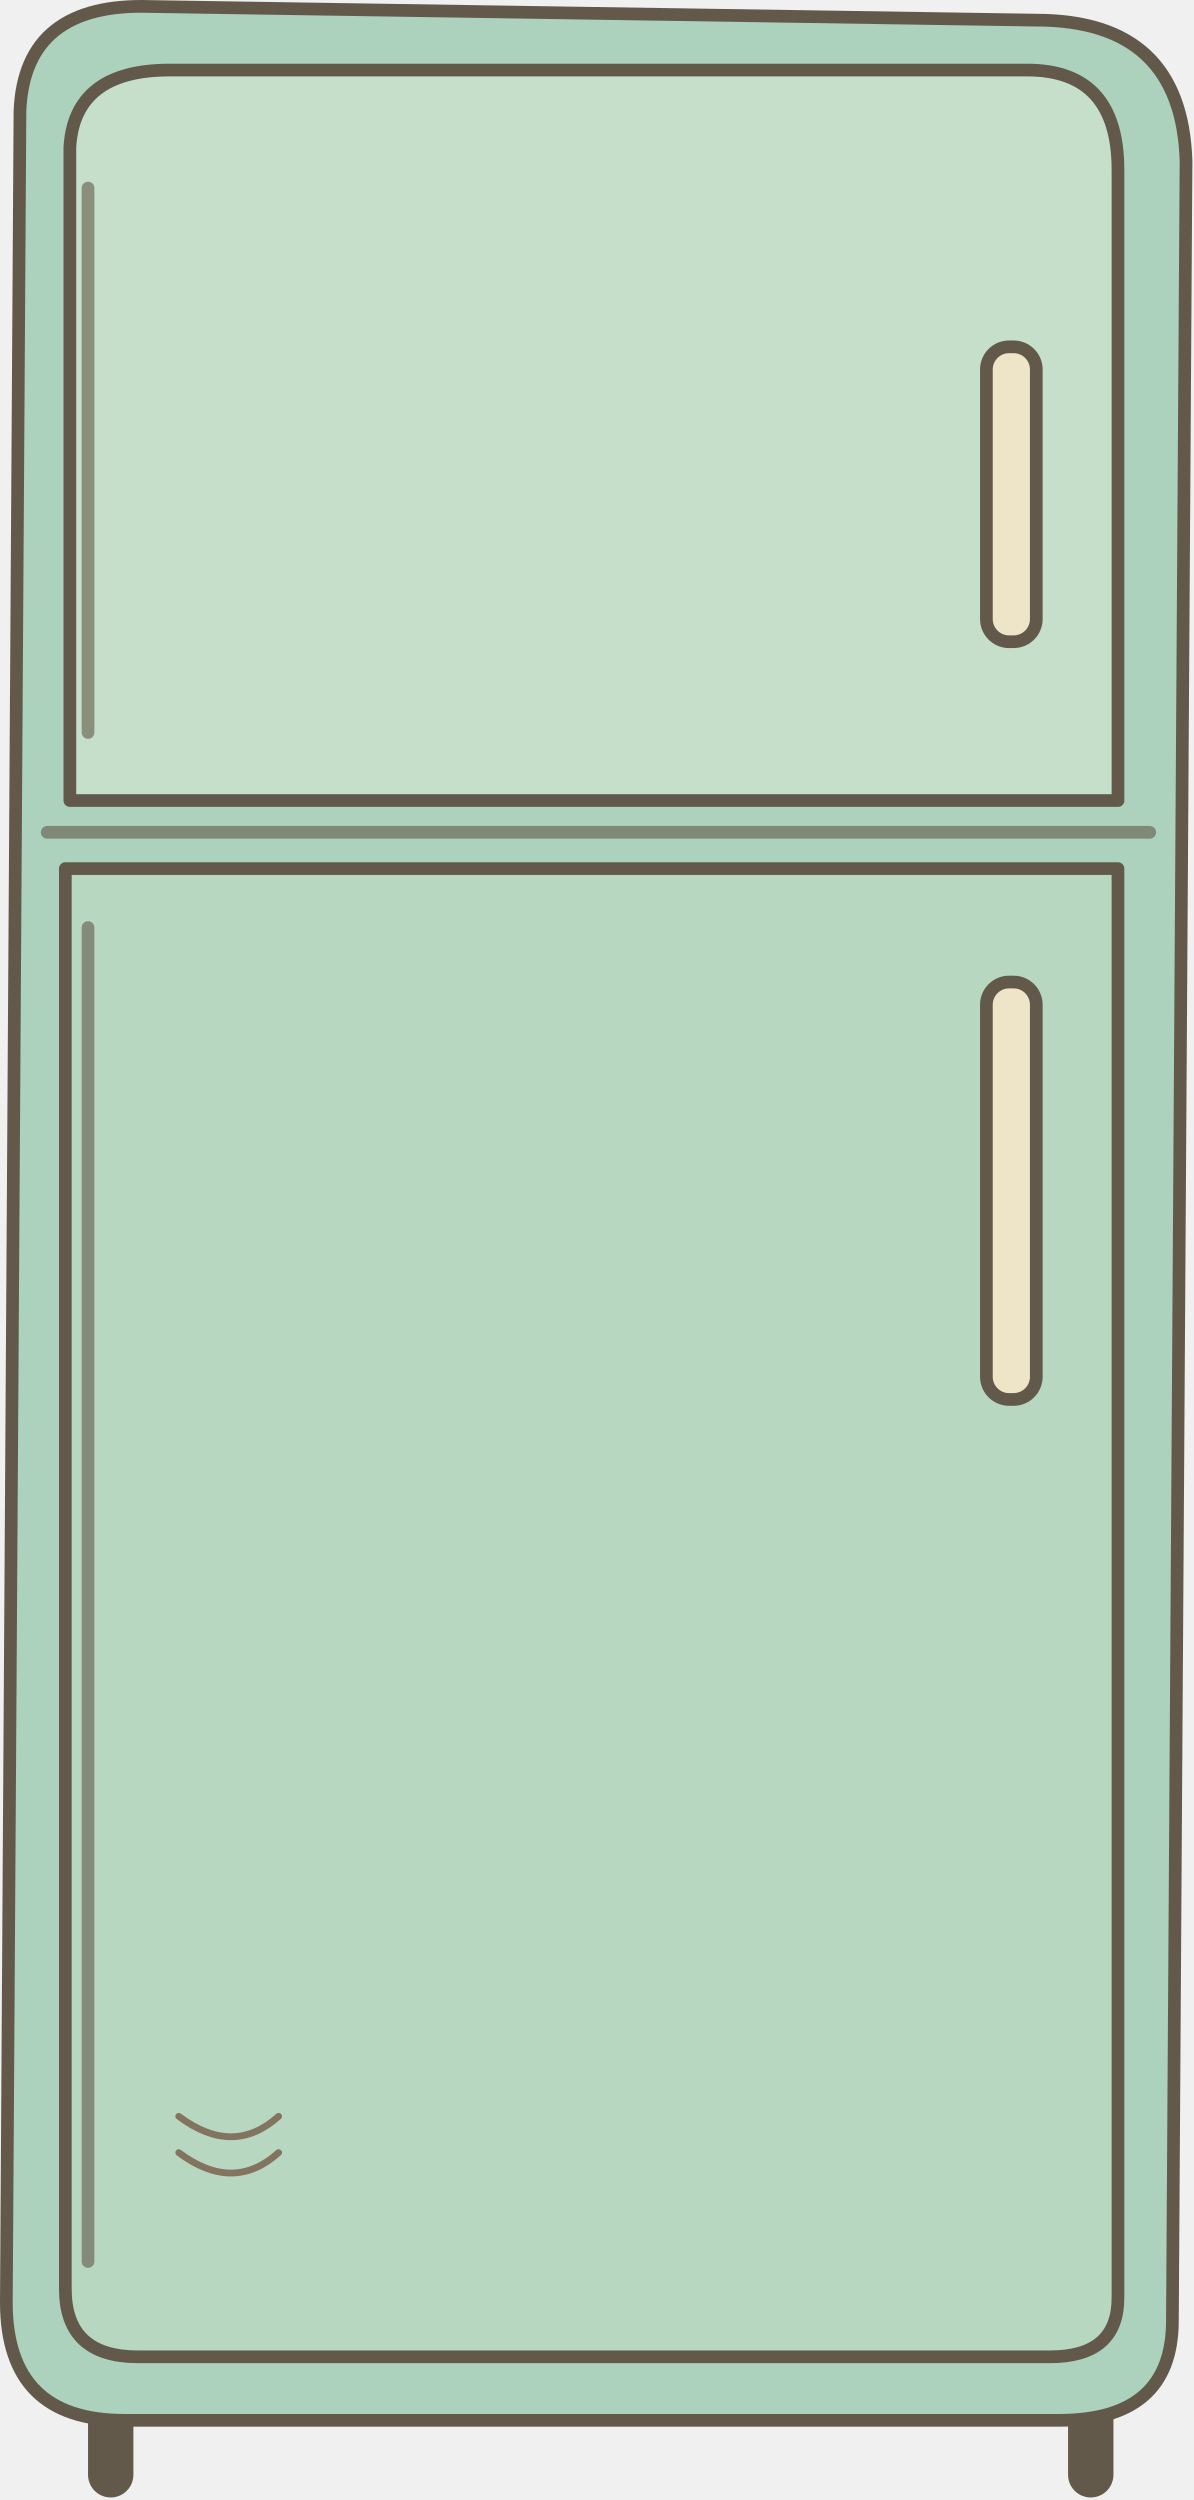
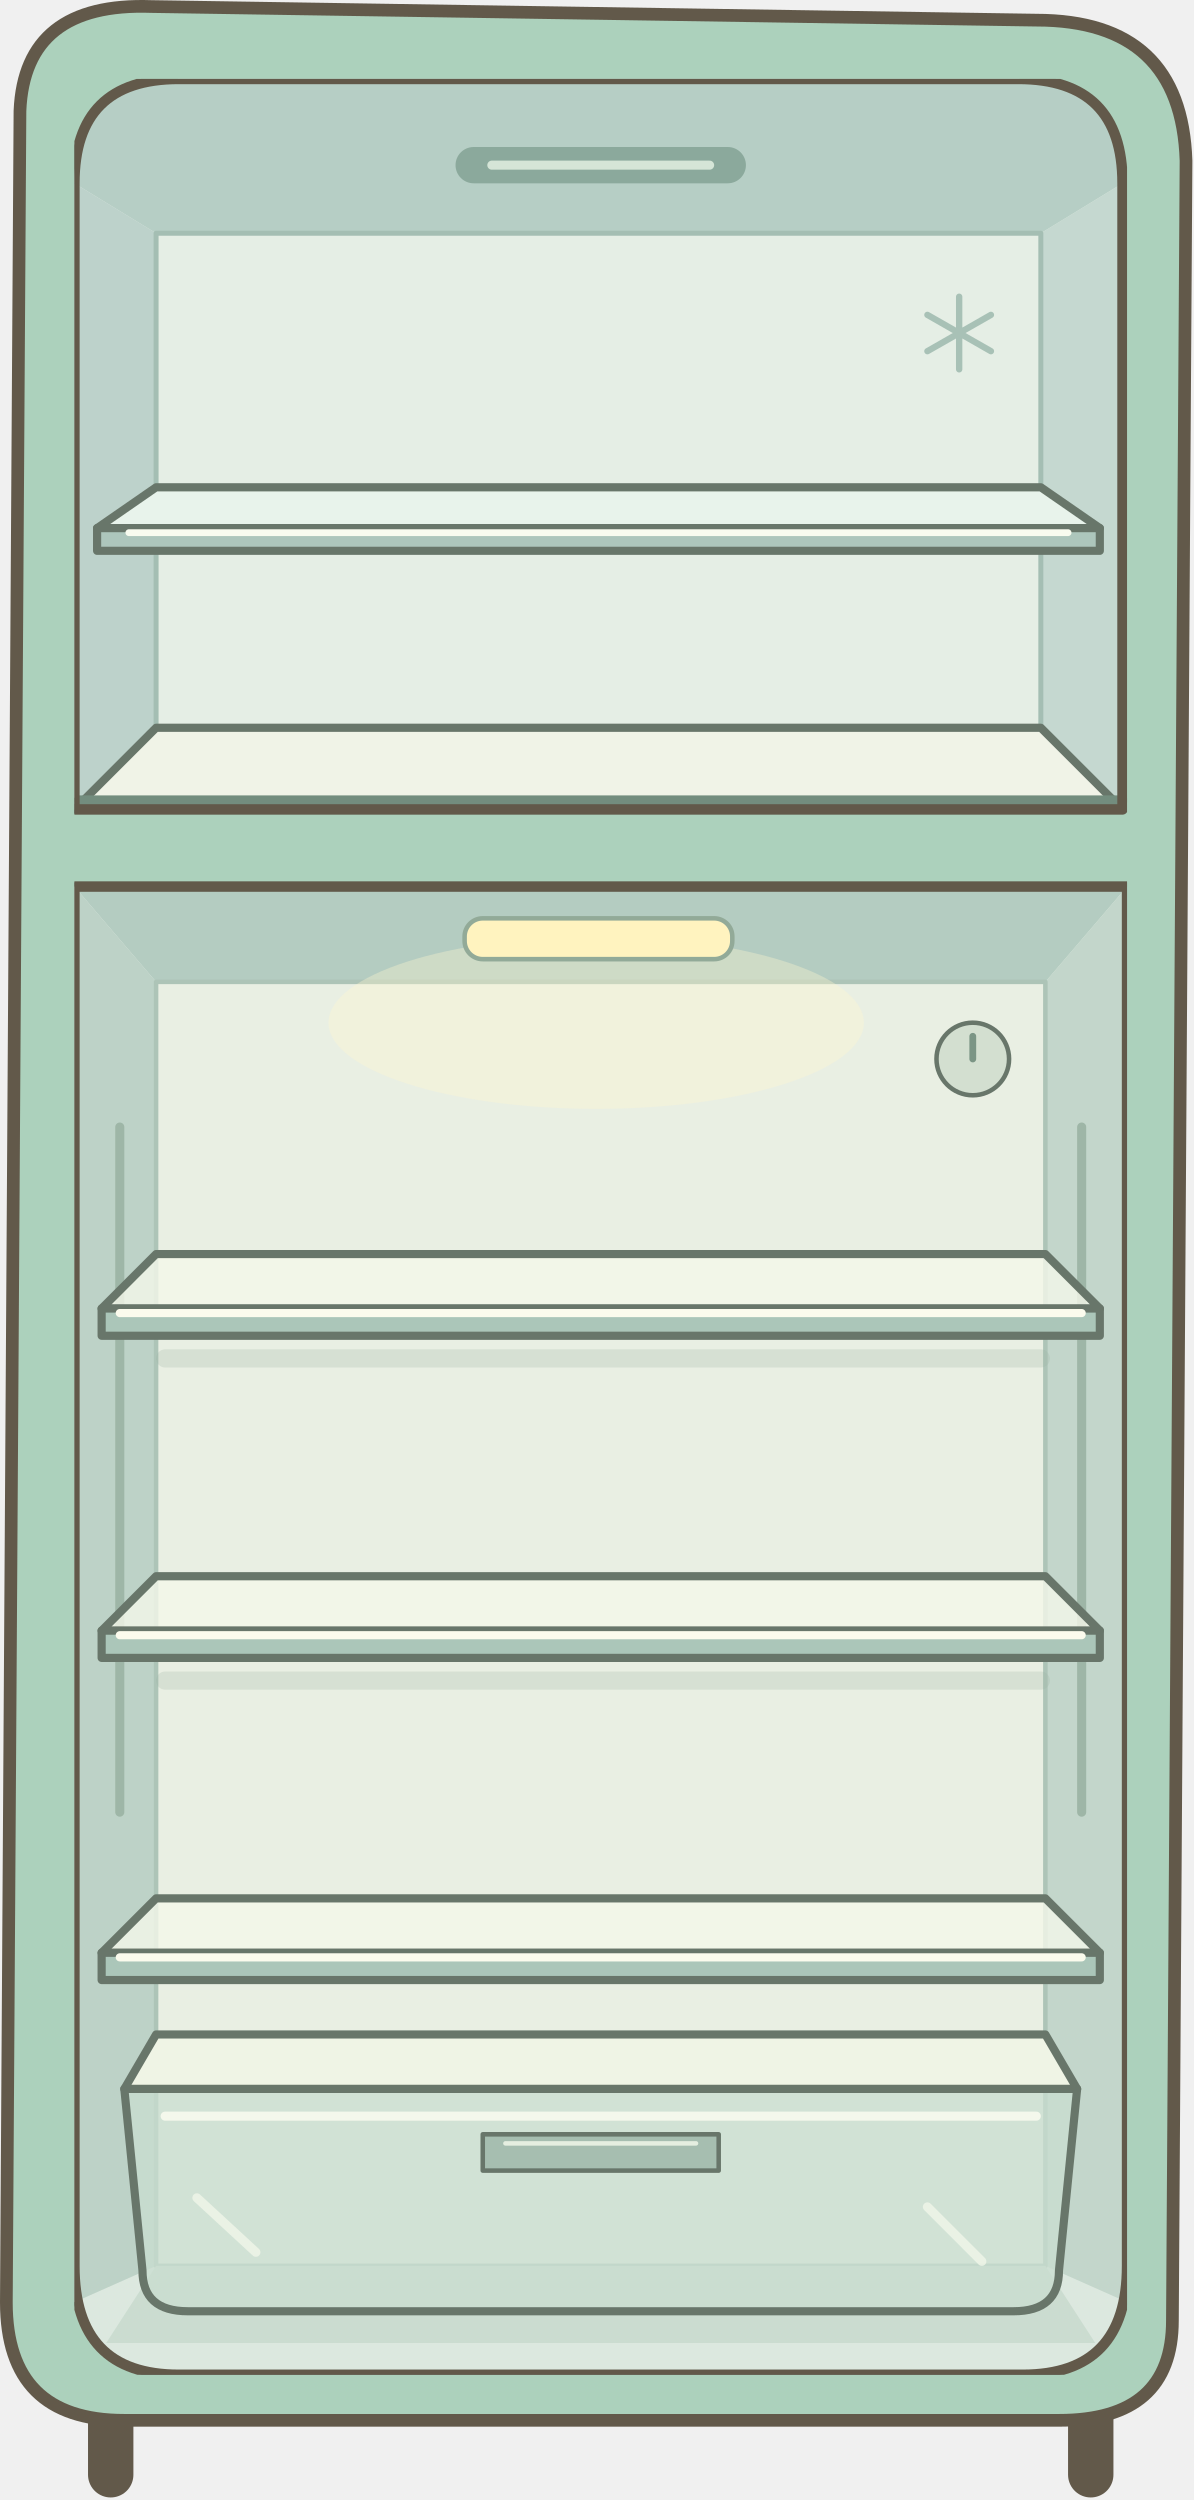
<svg xmlns="http://www.w3.org/2000/svg" width="263" height="551" viewBox="0 0 263 551" fill="none">
  <path d="M24.4 529.44V545.44ZM240.4 529.44V545.44Z" fill="black" />
  <path d="M24.4 529.44V545.44M240.4 529.44V545.44" stroke-width="10" stroke-linecap="round" stroke-linejoin="round" stroke="#62594A" />
  <path d="M4.4 24.44C5.067 8.44 14.733 0.773 33.4 1.44L228.4 4.44C249.733 4.44 260.733 14.773 261.4 35.44L258.4 511.44C258.4 526.107 250.067 533.44 233.4 533.44H27.4C10.067 533.44 1.4 524.773 1.4 507.44L4.4 24.44Z" fill="#ACD1BC" stroke-width="2.8" stroke-linecap="round" stroke-linejoin="round" stroke="#62594A" />
-   <path d="M15.4 32.44C16.067 21.107 23.4 15.44 37.4 15.44H226.4C239.733 15.44 246.4 22.773 246.4 37.44V176.44H15.4V32.44Z" fill="#C6DFCB" stroke-width="2.8" stroke-linecap="round" stroke-linejoin="round" stroke="#62594A" />
-   <path d="M14.4 191.44H246.4V506.44C246.4 515.107 241.4 519.44 231.4 519.44H30.4C19.733 519.44 14.4 514.44 14.4 504.44V191.44Z" fill="#B8D7C1" stroke-width="2.8" stroke-linecap="round" stroke-linejoin="round" stroke="#62594A" />
-   <path opacity="0.6" d="M10.4 183.44H253.4M19.4 41.44V161.44M19.4 204.44V498.44" stroke-width="2.8" stroke-linecap="round" stroke-linejoin="round" stroke="#62594A" />
-   <path d="M223.4 76.44H222.4C219.639 76.44 217.4 78.678 217.4 81.44V136.44C217.4 139.201 219.639 141.44 222.4 141.44H223.4C226.161 141.44 228.4 139.201 228.4 136.44V81.44C228.4 78.678 226.161 76.44 223.4 76.44Z" fill="#EEE4C8" stroke-width="2.8" stroke-linecap="round" stroke-linejoin="round" stroke="#62594A" />
-   <path d="M223.4 216.44H222.4C219.639 216.44 217.4 218.679 217.4 221.44V303.44C217.4 306.201 219.639 308.44 222.4 308.44H223.4C226.161 308.44 228.4 306.201 228.4 303.44V221.44C228.4 218.679 226.161 216.44 223.4 216.44Z" fill="#EEE4C8" stroke-width="2.8" stroke-linecap="round" stroke-linejoin="round" stroke="#62594A" />
-   <path d="M39.4 466.44C47.4 472.44 54.733 472.44 61.4 466.44M39.4 474.44C47.4 480.44 54.733 480.44 61.4 474.44" stroke-width="1.5" stroke-linecap="round" stroke-linejoin="round" stroke="#82745E" />
+   <g clip-path="url(#clip0_2_36)">
+     <path d="M16.4 40.4C16.4 25.067 24.067 17.4 39.4 17.4H224.4C239.733 17.4 247.4 25.067 247.4 40.4V178.4H16.4V40.4Z" fill="#DCE8DF" stroke-width="1.8" stroke-linecap="round" stroke-linejoin="round" stroke="#68766A" />
+     <path d="M16.4 40.4C16.4 25.067 24.067 17.4 39.4 17.4H224.4C239.733 17.4 247.4 25.067 247.4 40.4L229.4 51.4H34.4L16.4 40.4Z" fill="#B6CEC5" />
+     <path d="M16.4 40.4L34.4 51.4V160.4L16.4 178.4V40.4Z" fill="#BDD2CB" />
+     <path d="M247.4 40.4L229.4 51.4V160.4L247.4 178.4V40.4Z" fill="#C5D8D0" />
+     <path d="M34.4 51.4H229.4V160.4H34.4V51.4Z" fill="#E5EEE5" stroke-width="1.1" stroke-linecap="round" stroke-linejoin="round" stroke="#A4BEB3" />
+     <path d="M34.4 160.4H229.4L247.4 178.4H16.4L34.4 160.4Z" fill="#F0F3E7" stroke-width="1.8" stroke-linecap="round" stroke-linejoin="round" stroke="#68766A" />
+     <path d="M160.4 32.4H104.4C102.191 32.4 100.4 34.191 100.4 36.4C100.4 38.609 102.191 40.4 104.4 40.4H160.4C162.609 40.4 164.4 38.609 164.4 36.4C164.4 34.191 162.609 32.4 160.4 32.4Z" fill="#8BA99C" />
+     <path d="M108.4 36.4H156.4Z" fill="black" />
+     <path d="M108.4 36.4H156.4" stroke-width="2" stroke-linecap="round" stroke-linejoin="round" stroke="#D5E5D7" />
+     <path d="M34.4 107.4H229.4L242.4 116.4H21.4L34.4 107.4Z" fill="#E8F3EB" stroke-width="1.8" stroke-linecap="round" stroke-linejoin="round" stroke="#68766A" />
+     <path d="M21.4 116.4H242.4V121.4H21.4V116.4Z" fill="#ADC6BC" stroke-width="1.8" stroke-linecap="round" stroke-linejoin="round" stroke="#68766A" />
+     <path d="M28.4 117.4H235.4Z" fill="black" />
+     <path d="M28.4 117.4H235.4" stroke-width="1.5" stroke-linecap="round" stroke-linejoin="round" stroke="#F8FBEF" />
+     <path d="M211.4 65.4V81.4ZM204.4 69.4L218.4 77.4ZM204.4 77.4L218.4 69.4Z" fill="black" />
+     <path d="M211.4 65.4V81.4M204.4 69.4L218.4 77.4M204.4 77.4L218.4 69.4" stroke-width="1.4" stroke-linecap="round" stroke-linejoin="round" stroke="#A8C1B6" />
+     <path d="M17.4 176.4H247.4Z" fill="black" />
+     <path d="M17.4 176.4H247.4" stroke-width="2.2" stroke-linecap="round" stroke-linejoin="round" stroke="#738D7E" />
+     <path d="M16.4 195.4H248.4V499.4C248.4 515.4 240.733 523.4 225.4 523.4H39.4C24.067 523.4 16.4 515.4 16.4 499.4V195.4Z" fill="#DCE8DF" stroke-width="1.8" stroke-linecap="round" stroke-linejoin="round" stroke="#68766A" />
+     <path d="M16.4 195.4H248.4L230.4 216.4H34.4L16.4 195.4Z" fill="#B4CCC1" />
+     <path d="M16.4 195.4L34.4 216.4V499.4L16.4 507.4V195.4Z" fill="#BDD2C7" />
+     <path d="M248.4 195.4L230.4 216.4V499.4L248.4 507.4V195.4Z" fill="#C3D6CB" />
+     <path d="M34.4 216.4H230.4V499.4H34.4V216.4Z" fill="#E9EFE3" stroke-linecap="round" stroke-linejoin="round" stroke="#ADC4B7" />
+     <path d="M34.4 499.4H230.4L241.4 516.4H23.4L34.4 499.4Z" fill="#CBDCD0" />
+     <path opacity="0.35" d="M131.4 244.4C163.985 244.4 190.4 235.893 190.4 225.4C190.4 214.907 163.985 206.4 131.4 206.4C98.815 206.4 72.4 214.907 72.4 225.4C72.4 235.893 98.815 244.4 131.4 244.4Z" fill="#FFF6CF" />
+     <path d="M157.4 202.4H106.4C104.191 202.4 102.4 204.191 102.4 206.4V207.4C102.4 209.609 104.191 211.4 106.4 211.4H157.4C159.609 211.4 161.4 209.609 161.4 207.4V206.4C161.4 204.191 159.609 202.4 157.4 202.4Z" fill="#FFF3BF" stroke-linecap="round" stroke-linejoin="round" stroke="#92AA98" />
+     <path d="M214.4 241.4C218.818 241.4 222.4 237.818 222.4 233.4C222.4 228.982 218.818 225.4 214.4 225.4C209.982 225.4 206.4 228.982 206.4 233.4C206.4 237.818 209.982 241.4 214.4 241.4Z" fill="#D3DFD0" stroke-linecap="round" stroke-linejoin="round" stroke="#68766A" />
+     <path d="M214.4 228.4V233.4Z" fill="black" />
+     <path d="M214.4 228.4V233.4" stroke-width="1.5" stroke-linecap="round" stroke-linejoin="round" stroke="#7B9585" />
+     <path d="M26.4 248.4V399.4ZM238.4 248.4V399.4Z" fill="black" />
+     <path d="M26.4 248.4V399.4M238.4 248.4V399.4" stroke-width="2" stroke-linecap="round" stroke-linejoin="round" stroke="#9EB6A7" />
+     <path d="M34.4 276.4H230.4L242.4 288.4H22.4L34.4 276.4Z" fill="#F3F7E9" fill-opacity="0.8" stroke-width="1.8" stroke-linecap="round" stroke-linejoin="round" stroke="#68766A" />
+     <path d="M22.4 288.4H242.4V294.4H22.4V288.4Z" fill="#ABC6B9" stroke-width="1.8" stroke-linecap="round" stroke-linejoin="round" stroke="#68766A" />
+     <path d="M26.4 289.4H238.4Z" fill="black" />
+     <path d="M26.4 289.4H238.4" stroke-width="1.8" stroke-linecap="round" stroke-linejoin="round" stroke="#FBFBED" />
+     <g opacity="0.25">
+       <path d="M36.4 299.4H229.4Z" fill="black" />
+       <path d="M36.4 299.4H229.4" stroke-width="4" stroke-linecap="round" stroke-linejoin="round" stroke="#9AB2A3" />
+     </g>
+     <path d="M34.4 347.4H230.4L242.4 359.4H22.4L34.4 347.4Z" fill="#F3F7E9" fill-opacity="0.8" stroke-width="1.8" stroke-linecap="round" stroke-linejoin="round" stroke="#68766A" />
+     <path d="M22.4 359.4H242.4V365.4H22.4V359.4Z" fill="#ABC6B9" stroke-width="1.8" stroke-linecap="round" stroke-linejoin="round" stroke="#68766A" />
+     <path d="M26.4 360.4H238.4Z" fill="black" />
+     <path d="M26.4 360.4H238.4" stroke-width="1.8" stroke-linecap="round" stroke-linejoin="round" stroke="#FBFBED" />
+     <g opacity="0.25">
+       <path d="M36.4 370.4H229.4Z" fill="black" />
+       <path d="M36.4 370.4H229.4" stroke-width="4" stroke-linecap="round" stroke-linejoin="round" stroke="#9AB2A3" />
+     </g>
+     <path d="M34.4 418.4H230.4L242.4 430.4H22.4L34.4 418.4Z" fill="#F3F7E9" fill-opacity="0.8" stroke-width="1.8" stroke-linecap="round" stroke-linejoin="round" stroke="#68766A" />
+     <path d="M22.4 430.4H242.4V436.4H22.4V430.4Z" fill="#ABC6B9" stroke-width="1.8" stroke-linecap="round" stroke-linejoin="round" stroke="#68766A" />
+     <path d="M26.4 431.4H238.4Z" fill="black" />
+     <path d="M26.4 431.4H238.4" stroke-width="1.8" stroke-linecap="round" stroke-linejoin="round" stroke="#FBFBED" />
+     <path d="M34.4 448.4H230.4L237.4 460.4H27.4L34.4 448.4Z" fill="#EFF4E5" stroke-width="1.8" stroke-linecap="round" stroke-linejoin="round" stroke="#68766A" />
+     <path d="M27.4 460.4H237.4L233.4 500.4C233.4 506.4 230.067 509.4 223.4 509.4H41.4C34.733 509.4 31.4 506.4 31.4 500.4L27.4 460.4Z" fill="#C9DDD0" fill-opacity="0.75" stroke-width="1.8" stroke-linecap="round" stroke-linejoin="round" stroke="#68766A" />
+     <path d="M36.4 466.4H228.4Z" fill="black" />
+     <path d="M36.4 466.4H228.4" stroke-width="2" stroke-linecap="round" stroke-linejoin="round" stroke="#F4F8EC" />
+     <path d="M106.4 470.4H158.4V478.4H106.4V470.4Z" fill="#A6BEB0" stroke-linecap="round" stroke-linejoin="round" stroke="#68766A" />
+     <path d="M111.4 472.4H153.4Z" fill="black" />
+     <path d="M111.4 472.4H153.4" stroke-linecap="round" stroke-linejoin="round" stroke="#E5EEE0" />
+     <g opacity="0.8">
+       <path d="M43.4 484.4L56.4 496.4ZM204.4 486.4L216.4 498.4Z" fill="black" />
+       <path d="M43.4 484.4L56.4 496.4M204.4 486.4L216.4 498.4" stroke-width="2" stroke-linecap="round" stroke-linejoin="round" stroke="#F0F6E9" />
+     </g>
+     <path d="M16.4 40.4C16.4 25.067 24.067 17.4 39.4 17.4H224.4C239.733 17.4 247.4 25.067 247.4 40.4V178.4H16.4V40.4ZM16.4 195.4H248.4V499.4C248.4 515.4 240.733 523.4 225.4 523.4H39.4C24.067 523.4 16.4 515.4 16.4 499.4V195.4Z" stroke-width="2.3" stroke-linecap="round" stroke-linejoin="round" stroke="#62594A" />
+   </g>
+   <defs>
+     <clipPath id="clip0_2_36">
+       <rect width="232" height="506" fill="white" transform="translate(16.4 17.4)" />
+     </clipPath>
+   </defs>
</svg>
